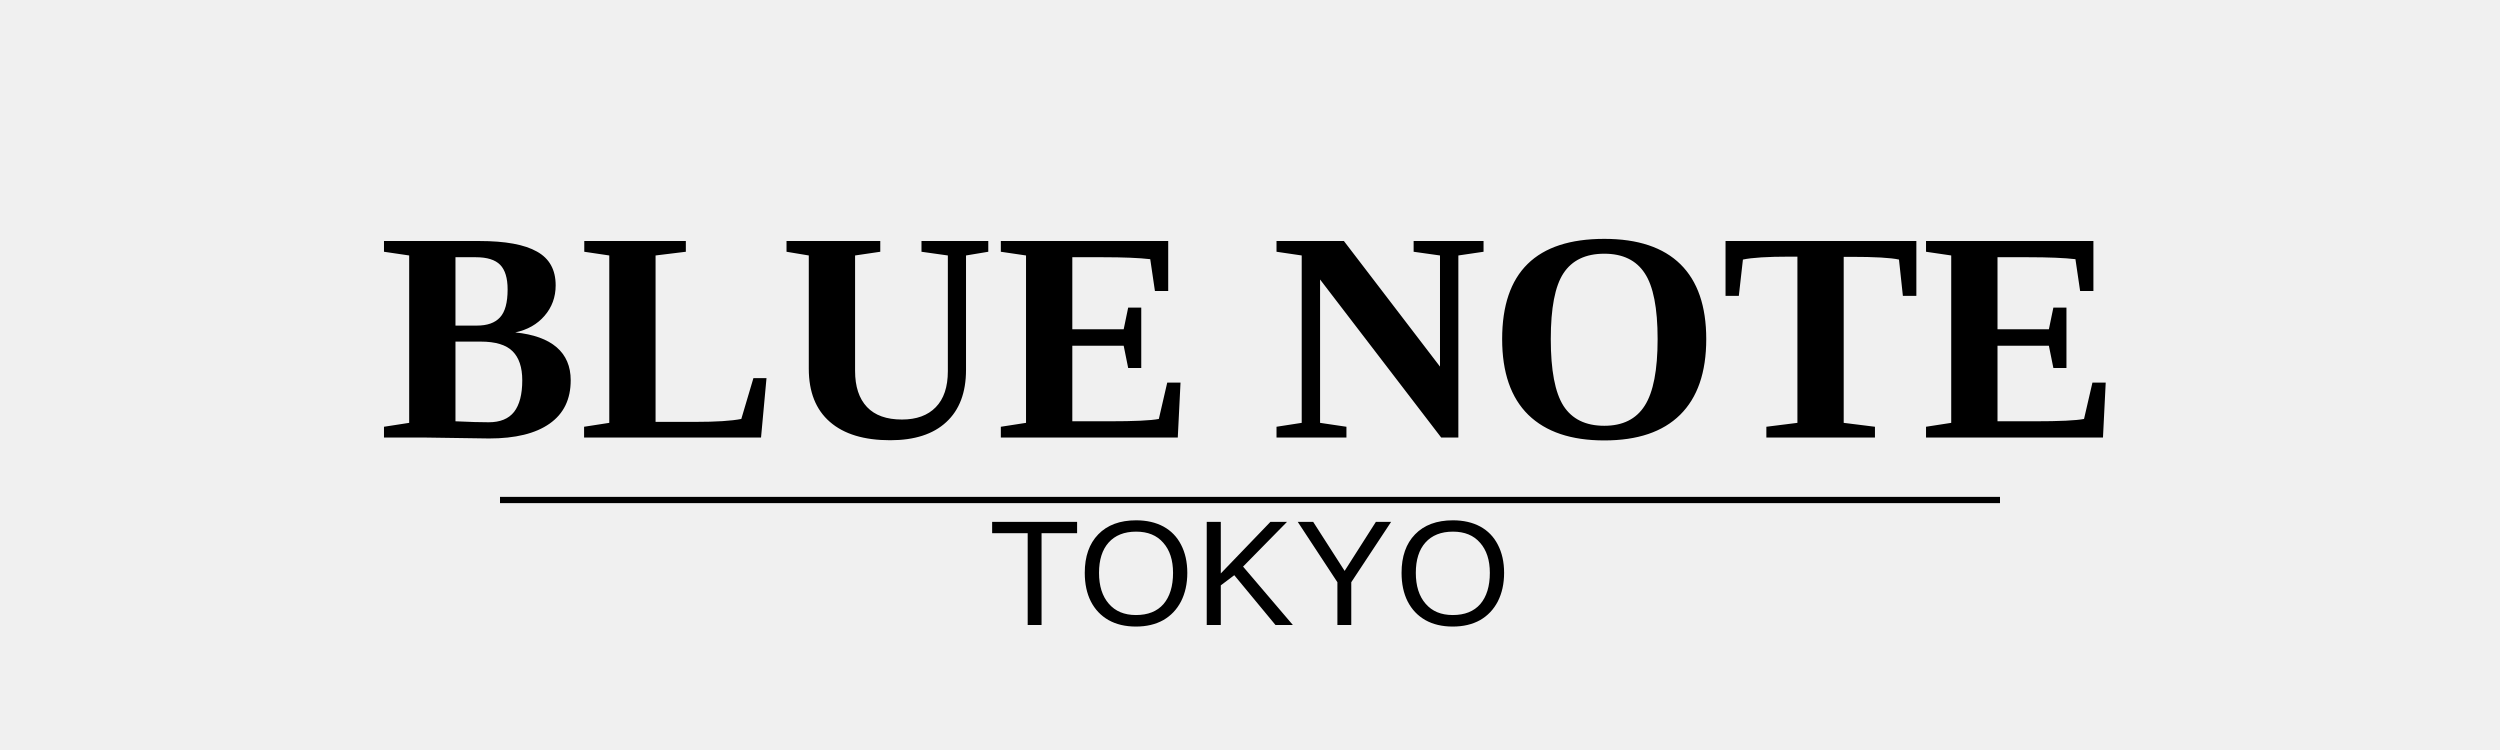
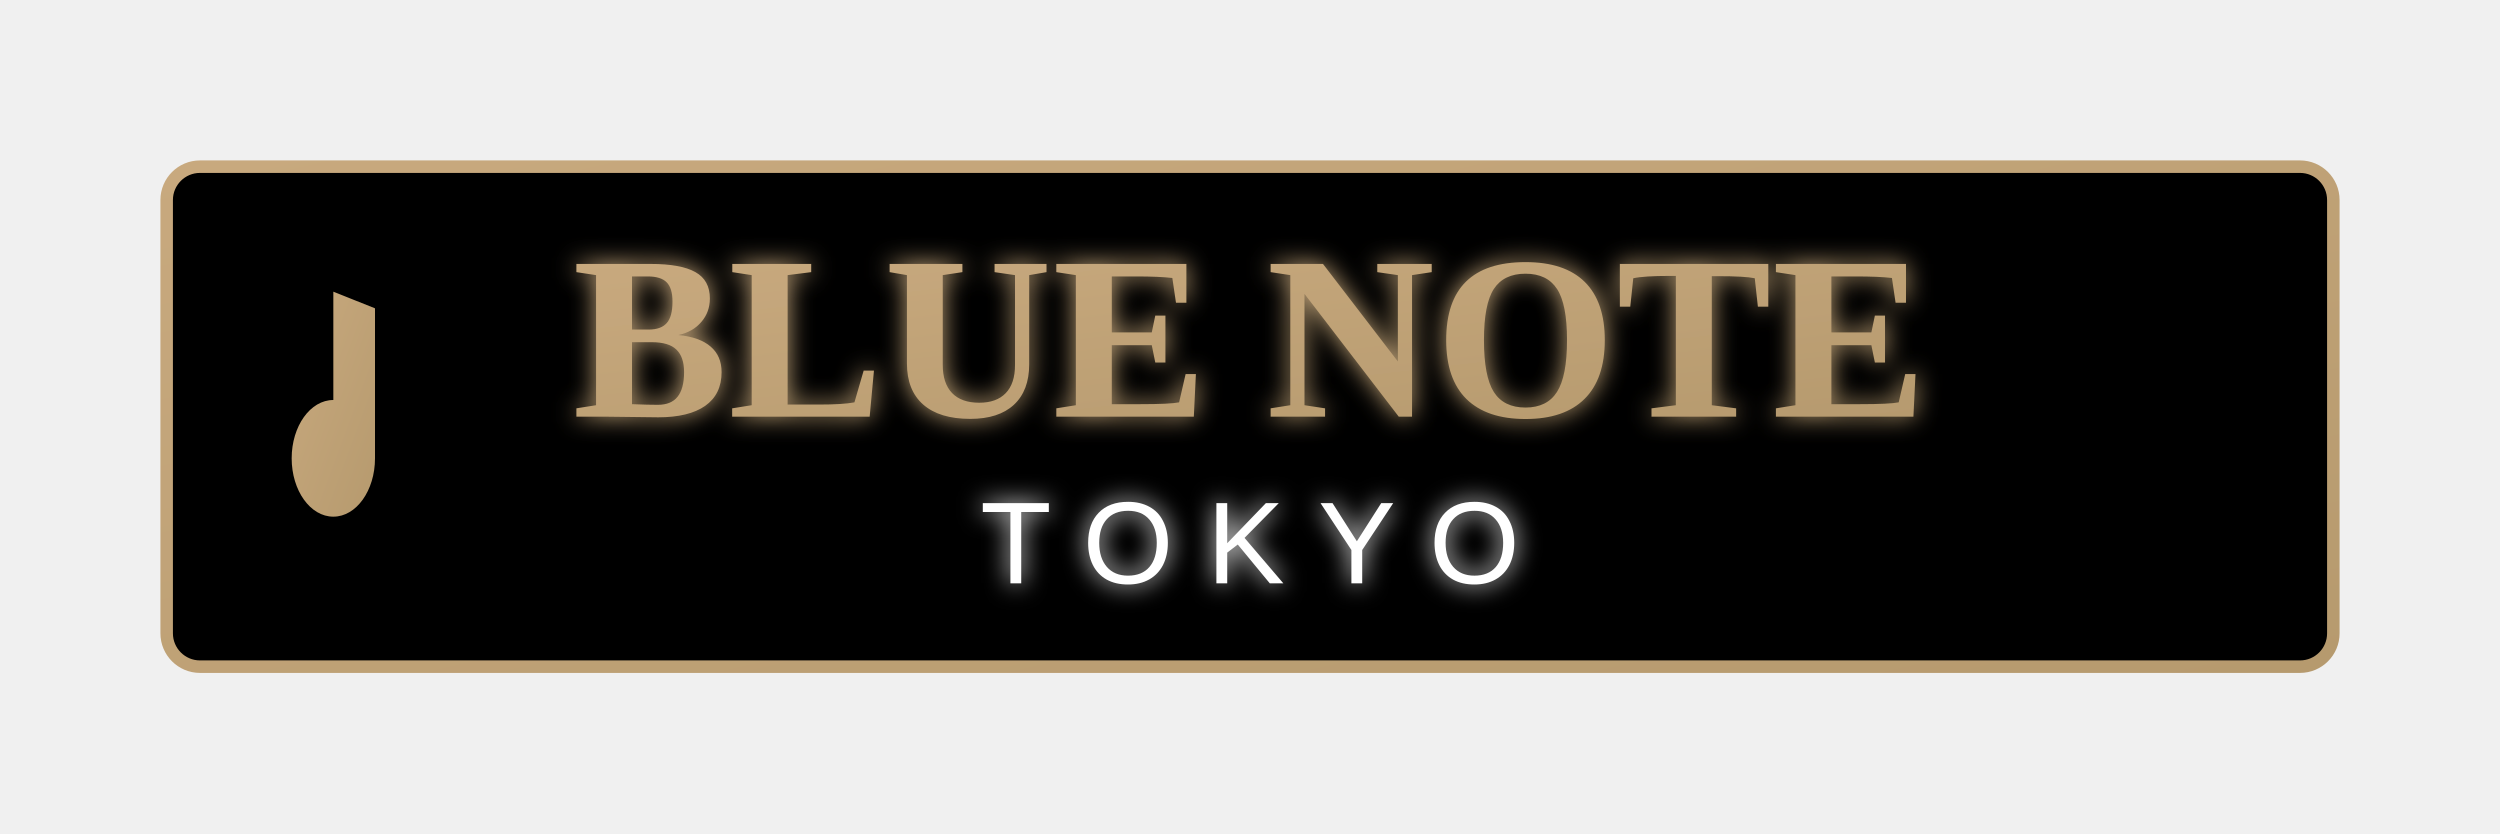
- <svg xmlns="http://www.w3.org/2000/svg" width="200" height="60" viewBox="0 0 200 60" fill="none">
-   <g transform="translate(20, 10)">
-     <text x="80" y="25" font-family="Times New Roman" font-weight="bold" font-size="24" fill="currentColor" text-anchor="middle">BLUE NOTE</text>
-     <text x="80" y="40" font-family="Arial" font-weight="normal" font-size="12" fill="currentColor" text-anchor="middle">TOKYO</text>
-     <path d="M20,30 h120" stroke="currentColor" stroke-width="0.5" />
+ <svg xmlns="http://www.w3.org/2000/svg" width="300" height="100" viewBox="0 0 300 100" fill="none">
+   <defs>
+     <linearGradient id="goldGradient" x1="0%" y1="0%" x2="100%" y2="100%">
+       <stop offset="0%" style="stop-color:#C8A97E;stop-opacity:1" />
+       <stop offset="100%" style="stop-color:#B69A6E;stop-opacity:1" />
+     </linearGradient>
+     <filter id="glow">
+       <feGaussianBlur stdDeviation="1.5" result="coloredBlur" />
+       <feMerge>
+         <feMergeNode in="coloredBlur" />
+         <feMergeNode in="SourceGraphic" />
+       </feMerge>
+     </filter>
+   </defs>
+   <rect x="20" y="20" width="260" height="60" rx="4" fill="black" stroke="url(#goldGradient)" stroke-width="1.5" />
+   <g transform="translate(40, 35)">
+     <path d="M0 25V0L5 2V20M5 20C5 23.866 2.761 27 0 27C-2.761 27 -5 23.866 -5 20C-5 16.134 -2.761 13 0 13C2.761 13 5 16.134 5 20Z" fill="url(#goldGradient)" />
  </g>
+   <g filter="url(#glow)">
+     <text x="150" y="50" text-anchor="middle" font-family="Times New Roman" font-size="28" font-weight="bold" fill="url(#goldGradient)">BLUE NOTE</text>
+     <text x="150" y="70" text-anchor="middle" font-family="Arial" font-size="14" letter-spacing="4" fill="#FFFFFF">TOKYO</text>
+   </g>
+   <line x1="80" y1="60" x2="220" y2="60" stroke="url(#goldGradient)" stroke-width="0.5" />
</svg>
